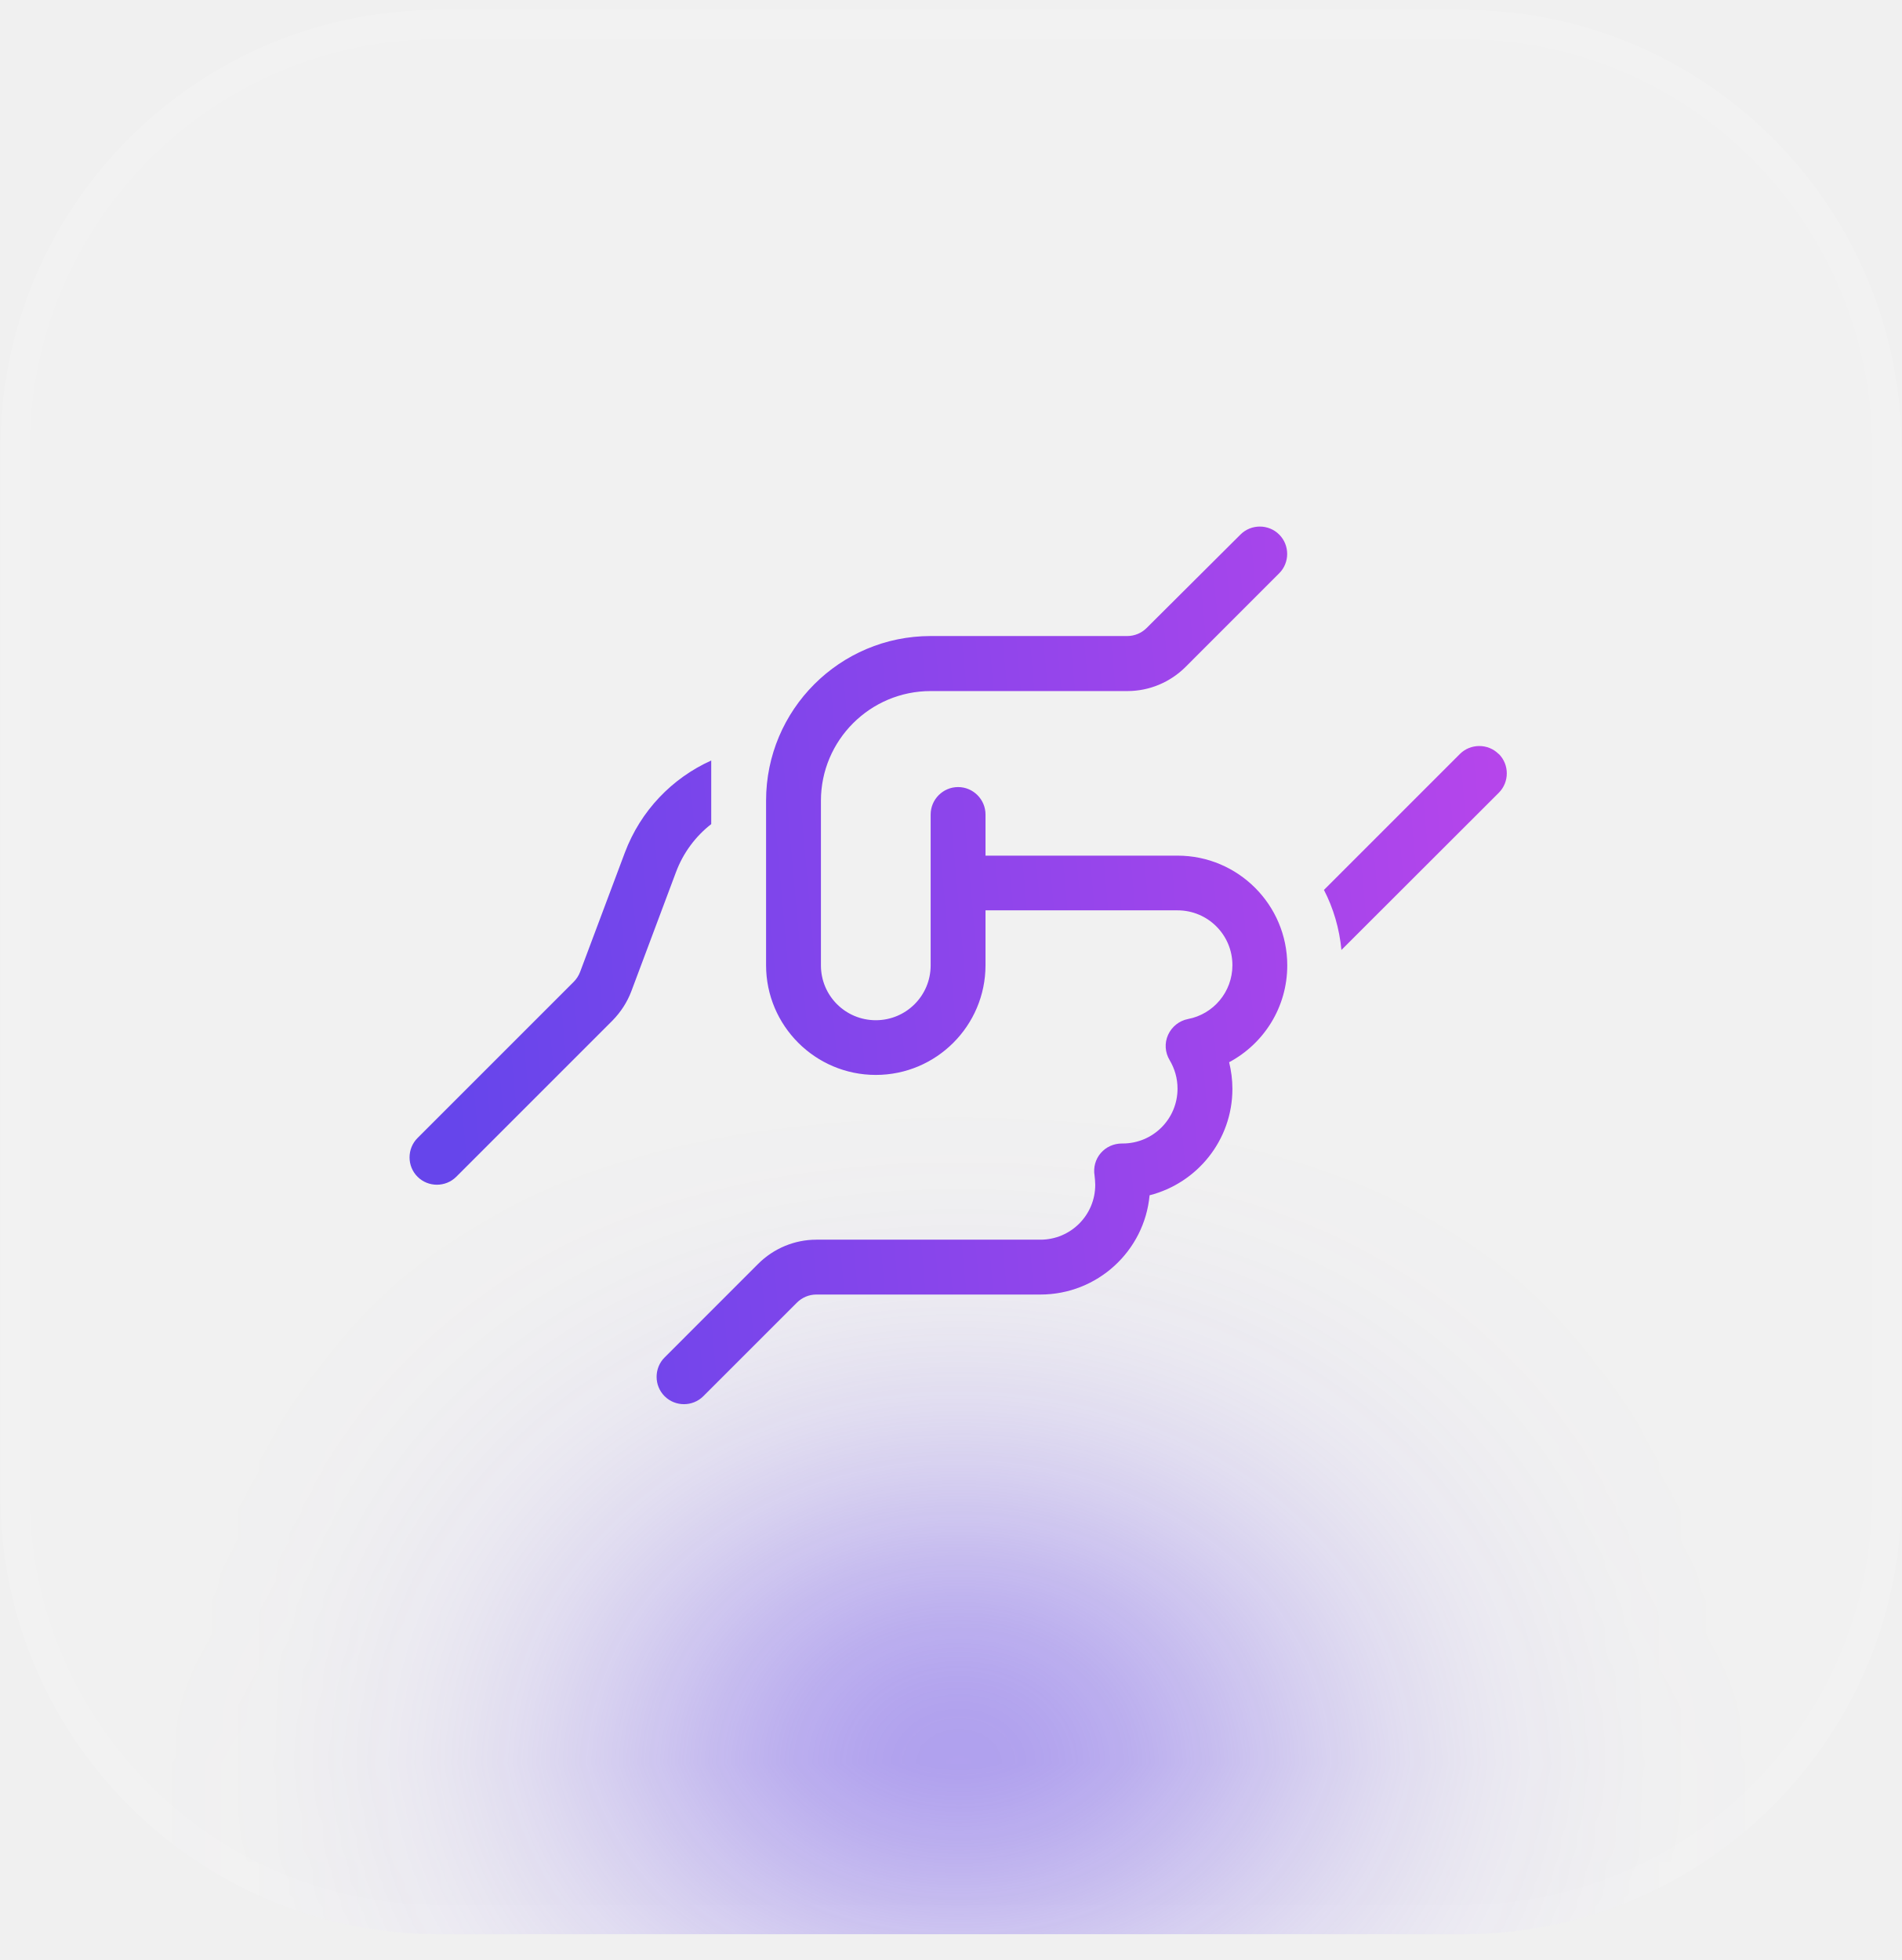
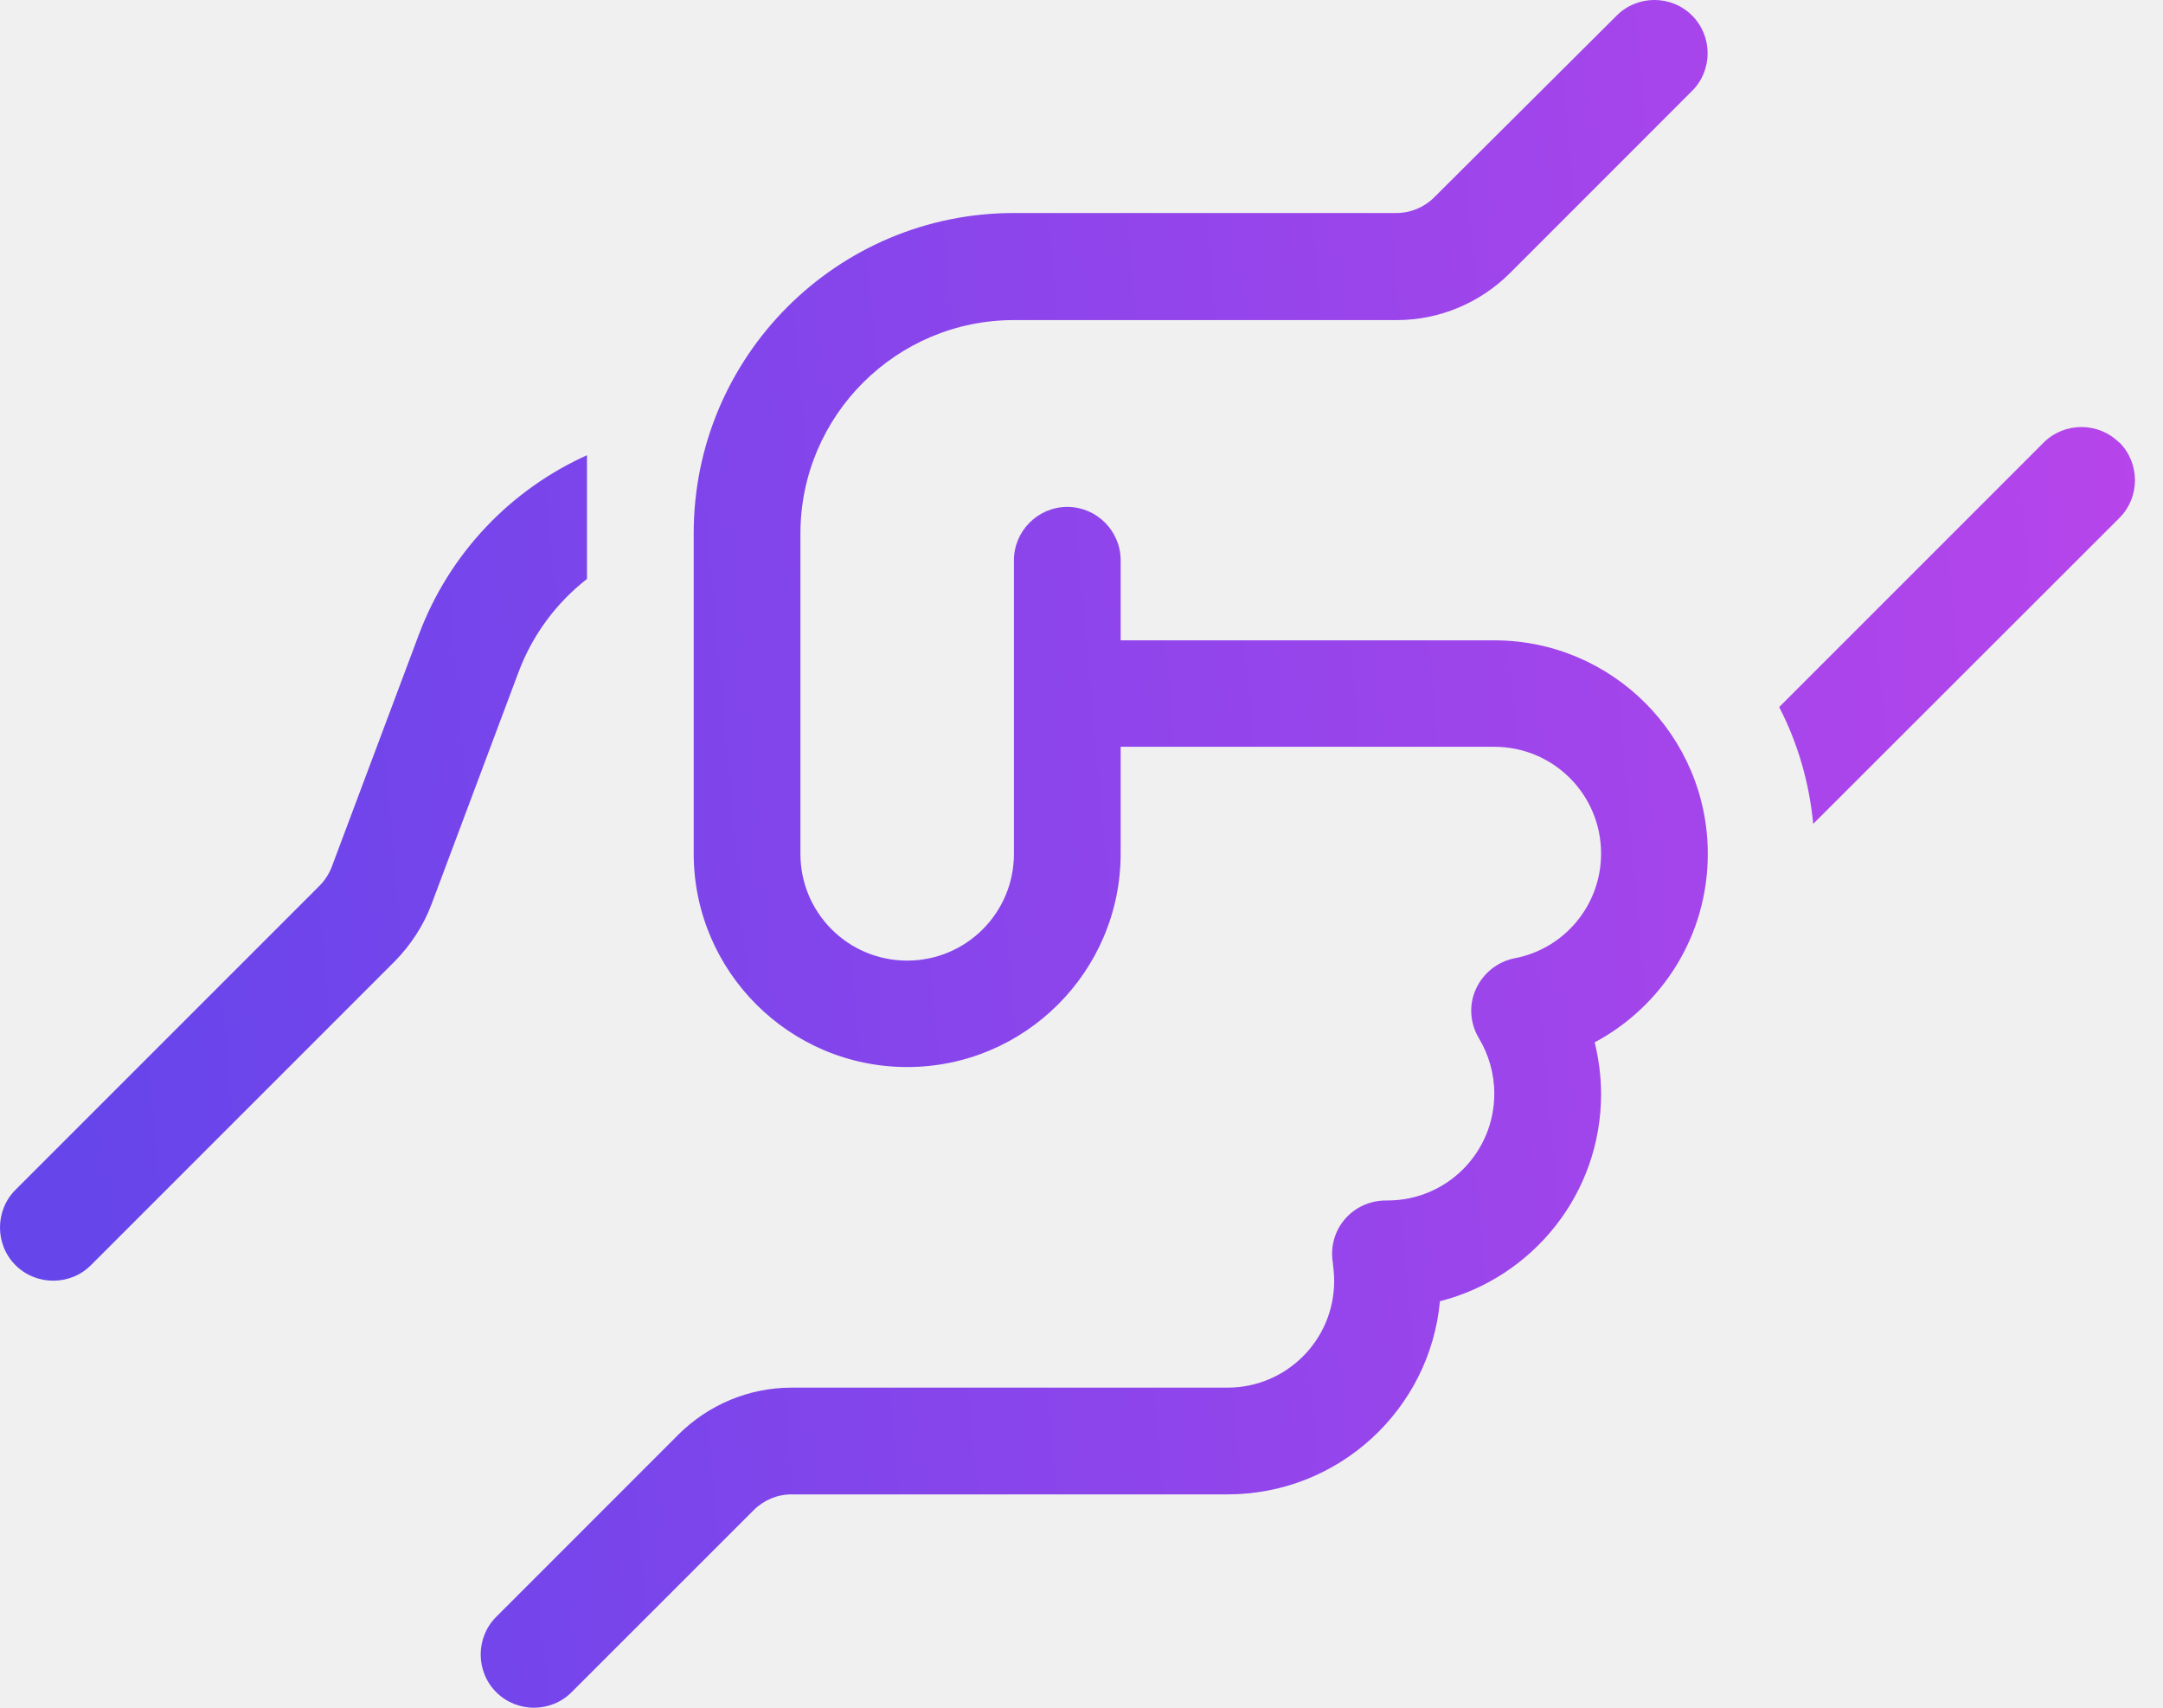
- <svg xmlns="http://www.w3.org/2000/svg" width="65" height="67" viewBox="0 0 65 67" fill="none">
-   <rect x="0.014" y="0.336" width="64.986" height="65.782" rx="15" fill="white" fill-opacity="0.05" />
-   <rect x="0.514" y="0.836" width="63.986" height="64.782" rx="14.5" stroke="white" stroke-opacity="0.1" />
-   <mask id="mask0_2088_310" style="mask-type:alpha" maskUnits="userSpaceOnUse" x="0" y="0" width="65" height="67">
-     <rect x="0.014" y="0.336" width="64.986" height="65.782" rx="15" fill="white" />
-   </mask>
-   <g mask="url(#mask0_2088_310)">
-     <g filter="url(#filter0_f_2088_310)">
-       <circle cx="32.779" cy="65.319" r="11.041" fill="#6645EB" />
-     </g>
-     <path d="M43.727 18.273C44.091 18.636 44.091 19.234 43.727 19.597L40.528 22.797C40 23.324 39.285 23.623 38.541 23.623H31.813C29.744 23.623 28.062 25.305 28.062 27.374V33C28.062 34.037 28.9 34.875 29.938 34.875C30.975 34.875 31.813 34.037 31.813 33V27.843C31.813 27.327 32.235 26.905 32.751 26.905C33.267 26.905 33.688 27.327 33.688 27.843V29.249H40.252C42.321 29.249 44.003 30.931 44.003 33C44.003 34.436 43.2 35.678 42.016 36.311C42.087 36.604 42.128 36.909 42.128 37.22C42.128 38.972 40.926 40.443 39.297 40.859C39.121 42.764 37.515 44.252 35.564 44.252H27.904C27.658 44.252 27.418 44.352 27.242 44.528L24.042 47.727C23.679 48.091 23.081 48.091 22.718 47.727C22.354 47.364 22.354 46.766 22.718 46.403L25.917 43.203C26.445 42.676 27.16 42.377 27.904 42.377H35.564C36.601 42.377 37.439 41.539 37.439 40.502C37.439 40.396 37.427 40.291 37.416 40.185C37.369 39.91 37.445 39.628 37.627 39.417C37.808 39.206 38.072 39.089 38.353 39.089H38.377C39.414 39.089 40.252 38.251 40.252 37.214C40.252 36.856 40.153 36.528 39.983 36.241C39.824 35.977 39.801 35.655 39.93 35.373C40.059 35.092 40.311 34.893 40.61 34.834C41.477 34.67 42.128 33.908 42.128 32.994C42.128 31.957 41.289 31.119 40.252 31.119H33.688V32.994C33.688 35.063 32.006 36.745 29.938 36.745C27.869 36.745 26.187 35.063 26.187 32.994V27.368C26.187 24.262 28.707 21.742 31.813 21.742H38.535C38.781 21.742 39.022 21.642 39.197 21.466L42.403 18.273C42.766 17.909 43.364 17.909 43.727 18.273ZM21.358 29.15C21.897 27.714 22.975 26.6 24.312 25.997V28.171C23.778 28.587 23.356 29.15 23.11 29.806L21.581 33.885C21.44 34.26 21.217 34.6 20.936 34.887L15.597 40.226C15.234 40.589 14.636 40.589 14.273 40.226C13.909 39.863 13.909 39.265 14.273 38.901L19.611 33.563C19.705 33.469 19.781 33.352 19.828 33.229L21.358 29.15ZM51.235 25.774C51.598 26.137 51.598 26.735 51.235 27.099L45.855 32.473C45.785 31.74 45.579 31.043 45.257 30.421L49.904 25.774C50.268 25.411 50.866 25.411 51.229 25.774H51.235Z" fill="url(#paint0_linear_2088_310)" />
-   </g>
+ <svg xmlns="http://www.w3.org/2000/svg" width="38" height="30" viewBox="0 0 38 30" fill="none">
+   <path d="M29.727 0.273C30.091 0.636 30.091 1.234 29.727 1.597L26.528 4.797C26 5.324 25.285 5.623 24.541 5.623H17.813C15.744 5.623 14.062 7.305 14.062 9.374V15C14.062 16.037 14.9 16.875 15.938 16.875C16.975 16.875 17.813 16.037 17.813 15V9.843C17.813 9.327 18.235 8.905 18.751 8.905C19.267 8.905 19.688 9.327 19.688 9.843V11.249H26.252C28.321 11.249 30.003 12.931 30.003 15C30.003 16.436 29.2 17.678 28.016 18.311C28.087 18.604 28.128 18.909 28.128 19.22C28.128 20.972 26.926 22.443 25.297 22.859C25.121 24.764 23.515 26.252 21.564 26.252H13.904C13.658 26.252 13.418 26.352 13.242 26.528L10.042 29.727C9.679 30.091 9.081 30.091 8.718 29.727C8.354 29.364 8.354 28.766 8.718 28.403L11.917 25.203C12.445 24.676 13.16 24.377 13.904 24.377H21.564C22.601 24.377 23.439 23.539 23.439 22.502C23.439 22.396 23.427 22.291 23.416 22.185C23.369 21.91 23.445 21.628 23.627 21.417C23.808 21.206 24.072 21.089 24.353 21.089H24.377C25.414 21.089 26.252 20.251 26.252 19.214C26.252 18.856 26.153 18.528 25.983 18.241C25.824 17.977 25.801 17.655 25.93 17.373C26.059 17.092 26.311 16.893 26.61 16.834C27.477 16.67 28.128 15.908 28.128 14.994C28.128 13.957 27.29 13.119 26.252 13.119H19.688V14.994C19.688 17.063 18.006 18.745 15.938 18.745C13.869 18.745 12.187 17.063 12.187 14.994V9.368C12.187 6.262 14.707 3.742 17.813 3.742H24.535C24.781 3.742 25.021 3.642 25.197 3.466L28.403 0.273C28.766 -0.091 29.364 -0.091 29.727 0.273ZM7.358 11.15C7.897 9.714 8.975 8.6 10.312 7.997V10.171C9.778 10.587 9.356 11.15 9.11 11.806L7.581 15.885C7.44 16.26 7.217 16.6 6.936 16.887L1.597 22.226C1.234 22.589 0.636 22.589 0.273 22.226C-0.091 21.863 -0.091 21.265 0.273 20.901L5.611 15.563C5.705 15.469 5.781 15.352 5.828 15.229L7.358 11.15ZM37.235 7.774C37.598 8.137 37.598 8.735 37.235 9.098L31.855 14.473C31.785 13.74 31.579 13.043 31.257 12.421L35.904 7.774C36.268 7.411 36.866 7.411 37.229 7.774H37.235Z" fill="url(#paint0_linear_2687_959)" />
  <defs>
-     <filter id="filter0_f_2088_310" x="-6.762" y="25.778" width="79.082" height="79.082" filterUnits="userSpaceOnUse" color-interpolation-filters="sRGB">
-       <feFlood flood-opacity="0" result="BackgroundImageFix" />
-       <feBlend mode="normal" in="SourceGraphic" in2="BackgroundImageFix" result="shape" />
-       <feGaussianBlur stdDeviation="14.25" result="effect1_foregroundBlur_2088_310" />
-     </filter>
-     <linearGradient id="paint0_linear_2088_310" x1="15.686" y1="39.19" x2="66.207" y2="34.674" gradientUnits="userSpaceOnUse">
+     <linearGradient id="paint0_linear_2687_959" x1="1.686" y1="21.19" x2="52.207" y2="16.674" gradientUnits="userSpaceOnUse">
      <stop stop-color="#6645EB" />
      <stop offset="1" stop-color="#D445EB" />
    </linearGradient>
  </defs>
</svg>
